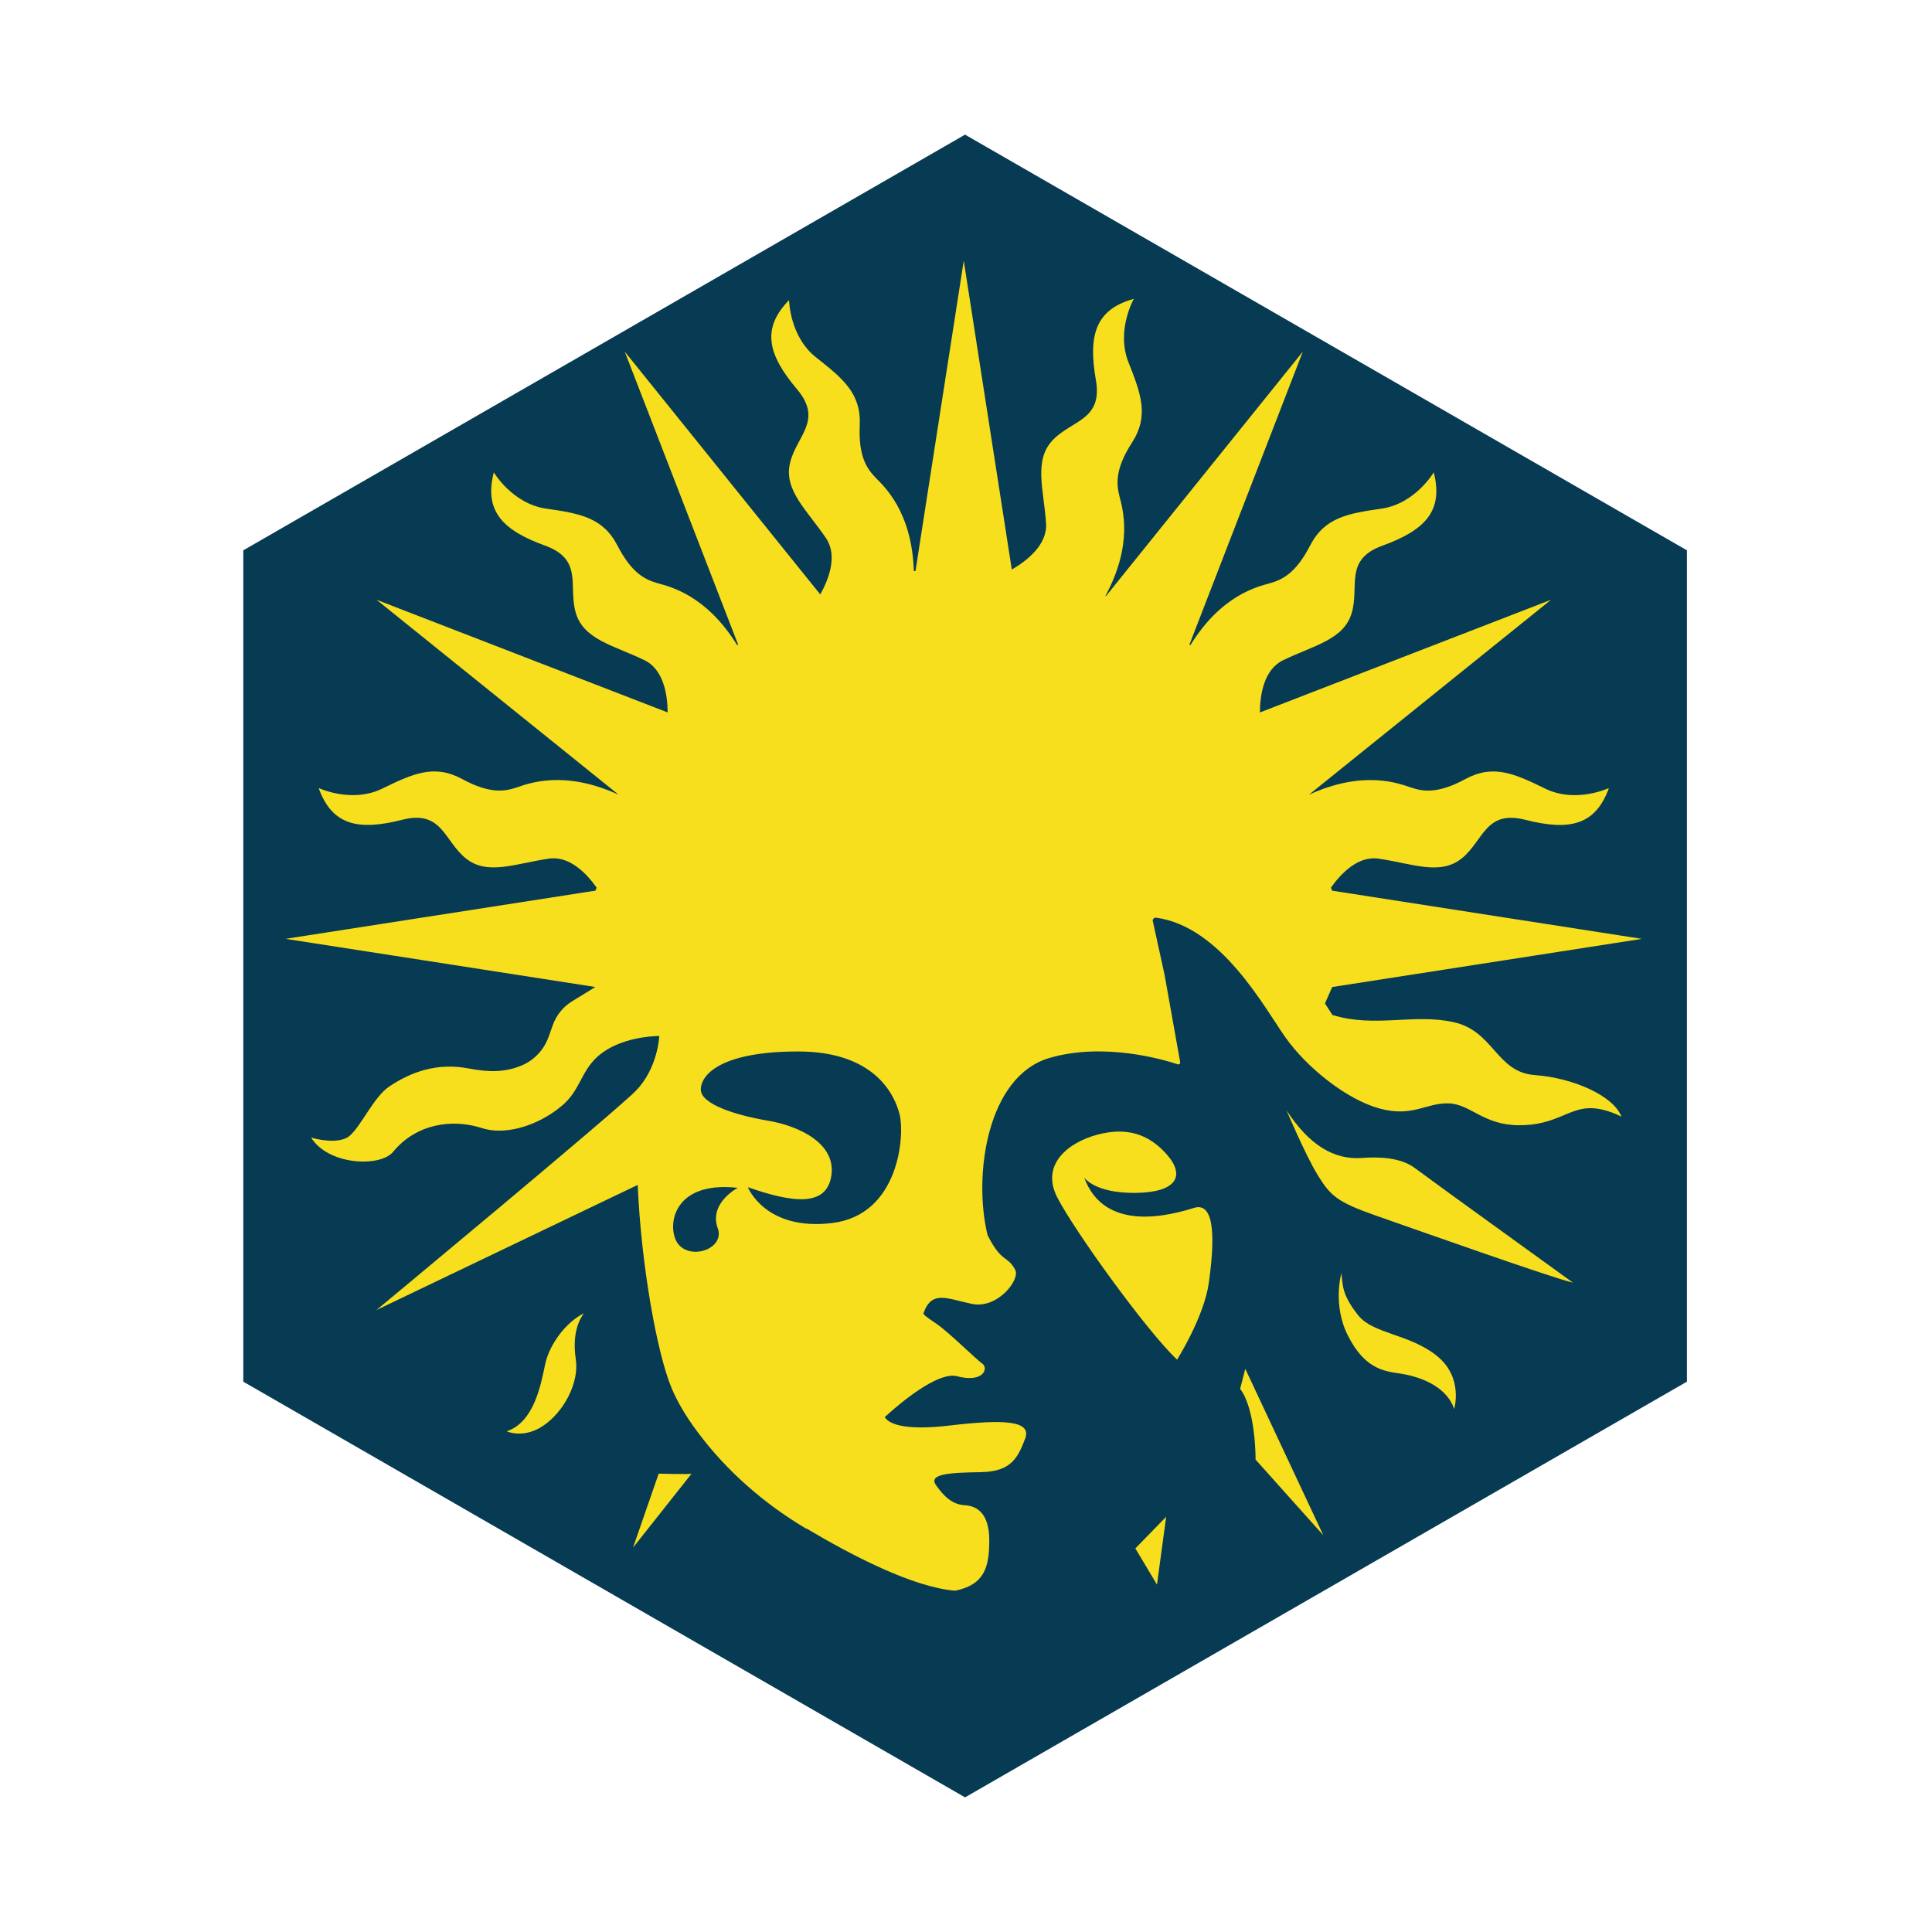
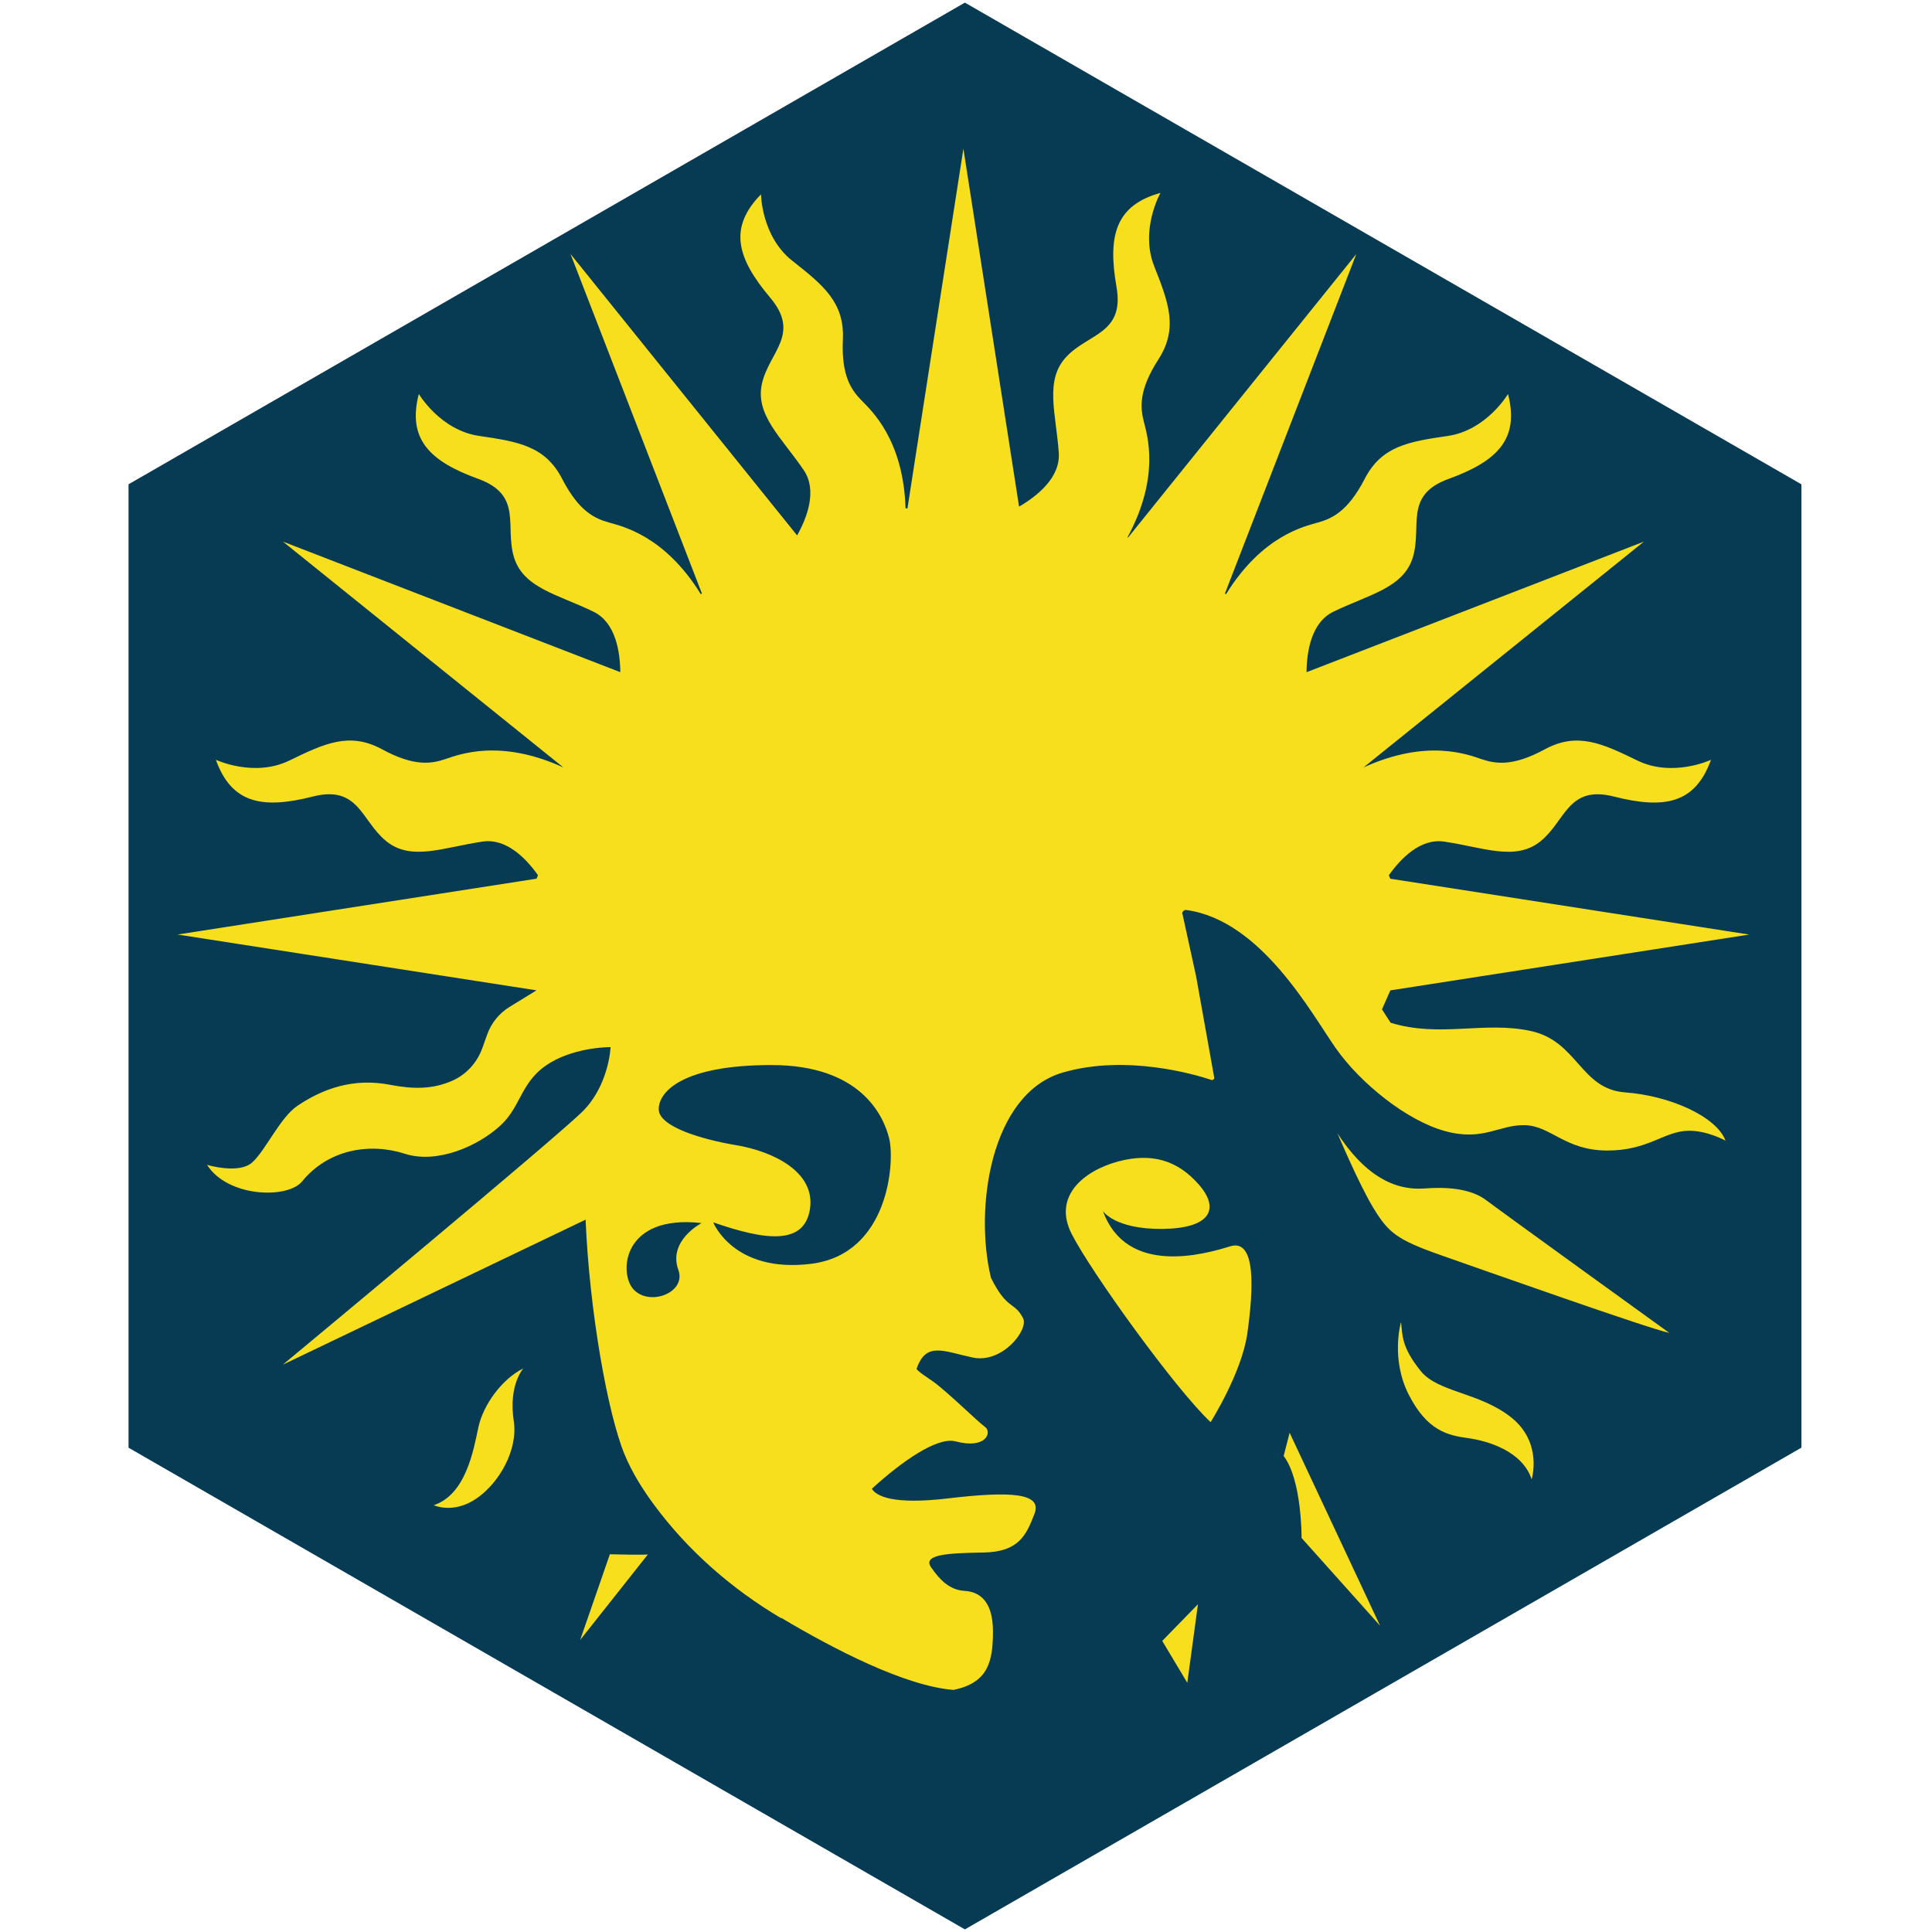
- <svg xmlns="http://www.w3.org/2000/svg" viewBox="0 0 1080 1080">
+ <svg xmlns="http://www.w3.org/2000/svg" viewBox="74 74 932 932">
  <path fill="#fff" d="M0 0h1080v1080H0z" />
  <path fill="#073A53" d="M943 772.369V307.631L539.466 75.262 136 307.631v464.738l403.466 232.371 403.5-232.371H943Z" />
  <path fill="#F7DF1E" d="m386.599 823.784-32.73 41.344 14.332-41.344s18.381.483 18.381 0h.035-.018Zm-60.327-89.578c-10.095 5.082-19.174 17.399-21.516 28.389-2.343 10.991-6.012 32.386-21.516 37.503 0 0 9.354 4.462 20.568-3.187 11.215-7.631 20.086-23.721 18.054-37.192-2.791-18.347 5.064-25.806 4.41-25.479v-.034Zm279.777-76.004s5.599 8.837 28.665 8.631c23.049-.241 27.976-9.492 17.658-21.344-10.354-11.852-22.826-15.487-38.967-11.197-16.159 4.323-31.869 16.589-22.377 35.09 9.491 18.502 49.974 74.729 66.977 90.664 0 0 15.107-23.911 17.726-42.929 2.98-21.206 4.238-45.771-8.269-41.895-12.472 3.842-49.974 14.522-61.413-17.037v.034-.017Zm113.058-37.692s10.509 24.996 17.606 36.538c7.097 11.576 11.197 14.987 31.818 22.257 20.62 7.252 100.913 35.659 110.749 37.692 0 0-80.568-58.14-88.32-64.014-7.77-5.909-19.949-6.426-29.751-5.668-15.331 1.12-29.302-7.028-42.136-26.77h.034v-.035Zm30.715 91.336s-5.099 17.554 3.756 34.935c8.889 17.382 18.725 19.622 28.527 20.965 9.802 1.344 26.236 6.305 30.767 19.863 0 0 5.478-17.589-9.802-29.803-15.28-12.179-35.349-12.075-43.704-22.411-9.699-12.007-8.682-17.709-9.526-23.584v.035h-.018Zm-53.678 53.368 43.601 93.024-37.864-42.309s.207-27.993-8.648-39.552l2.877-11.163h.034Zm-44.255 82.688-5.133 37.898-12.093-20.224 17.226-17.674Z" />
  <path fill="#F7DF1E" d="M857.954 600.958c-21.55-1.533-22.877-24.634-45.392-29.578-22.515-4.944-44.066 3.342-67.735-4.014l-4.152-6.443 4.031-9.164 173.128-26.925-173.162-26.943c-.31-.723-.396-.93-.689-1.671 5.667-7.993 15.176-17.915 26.684-16.227 18.846 2.756 34.384 9.612 46.494-.172 12.111-9.785 13.162-27.236 35.453-21.551 24.324 6.184 39.173 3.377 46.77-17.743 0 0-18.398 8.682-35.487.361-17.089-8.32-29.044-13.901-44.737-5.391-15.694 8.509-23.928 6.89-30.457 4.72-6.477-2.154-26.167-10.061-56.968 4.013l135.28-108.941-162.74 62.981c.087-9.837 2.223-23.98 12.955-29.182 17.14-8.321 33.833-11.387 38.346-26.288 4.514-14.901-4.427-29.905 17.193-37.761 23.6-8.561 34.298-19.242 28.699-40.982 0 0-10.319 17.52-29.13 20.259-18.812 2.739-31.835 4.84-40.018 20.706-8.182 15.866-15.917 19.156-22.515 21.034-6.511 1.843-26.908 6.322-44.358 34.574l-.552-.276 63.394-163.808L618.16 333.325c-.138-.103-.086-.068-.224-.172 15.797-29.216 9.509-49.13 7.855-55.711-1.671-6.666-2.67-15.004 6.994-30.008 9.664-15.005 4.996-27.339-1.998-45.014-6.994-17.674 3.032-35.366 3.032-35.366-21.637 5.978-25.547 20.586-21.224 45.306 3.98 22.67-13.488 22.395-24.169 33.73-10.663 11.335-4.995 27.339-3.669 46.34.844 12.041-10.629 21.016-19.156 25.96l-26.856-172.662-26.994 173.541c-.569-.035-.345-.018-.913-.069-1.051-33.127-16.486-47.167-21.206-52.007-4.789-4.927-9.854-11.628-9.027-29.458s-9.423-26.15-24.358-37.899c-14.936-11.748-15.143-32.093-15.143-32.093-15.693 16.055-11.748 30.646 4.428 49.837 14.832 17.588-.414 26.15-3.928 41.309-3.531 15.16 9.423 26.15 20.121 41.913 6.632 9.767 1.602 22.911-3.187 31.49l-109.32-135.763 63.394 163.808-.552.275c-17.45-28.251-37.846-32.713-44.358-34.573-6.615-1.878-14.333-5.168-22.515-21.034-8.183-15.866-21.206-17.967-40.018-20.706-18.811-2.739-29.13-20.259-29.13-20.259-5.599 21.74 5.099 32.421 28.7 40.982 21.619 7.855 12.678 22.86 17.192 37.761 4.513 14.901 21.206 17.967 38.346 26.288 10.732 5.202 12.868 19.345 12.955 29.182l-162.74-62.981 135.28 108.941c-30.801-14.074-50.491-6.167-56.968-4.014-6.529 2.171-14.763 3.79-30.457-4.72-15.693-8.51-27.631-2.928-44.737 5.392-17.089 8.321-35.487-.362-35.487-.362 7.597 21.12 22.446 23.928 46.77 17.744 22.291-5.668 23.342 11.766 35.453 21.55 12.11 9.785 27.631 2.929 46.494.173 11.508-1.689 21.017 8.234 26.684 16.227-.31.724-.396.93-.689 1.671l-173.162 26.943 173.128 26.925-13.024 8.01a25.716 25.716 0 0 0-10.732 13.23l-2.343 6.563c-2.515 7.046-7.752 12.834-14.59 15.832-9.458 4.134-18.795 4.082-29.837 1.946-18.019-3.514-32.782 2.016-44.806 10.13-8.424 5.684-15.401 21.636-21.861 27.355-6.46 5.72-21.723 1.12-21.723 1.12 9.957 15.676 38.829 16.555 45.857 7.976 12.714-15.538 32.679-18.742 49.544-13.333 15.47 4.978 35.125-3.48 46.133-13.627 10.439-9.578 9.595-21.774 24.272-30.422 12.817-7.562 28.872-7.39 28.872-7.39-.551 7.425-3.566 20.758-13.023 30.526-11.352 11.714-145.117 122.67-145.117 122.67l146.064-69.957c1.913 44.841 10.784 94.006 18.898 113.472 3.497 8.355 8.303 16.176 14.143 24.083 16.417 22.222 37.468 40.551 61.206 54.66l.172-.104c25.22 15.022 59.673 32.886 83.033 34.729 16.52-3.376 19.07-13.282 19.07-28.183s-6.702-19.19-13.696-19.586c-7.011-.414-11.696-4.979-16.106-11.284-4.428-6.305 8.062-6.942 25.254-7.218 17.209-.31 20.672-8.579 24.582-18.673 3.876-10.078-11.387-11.043-42.153-7.391-26.013 3.067-34.212-1.154-36.314-4.702 14.487-13.196 31.49-25.151 40.362-22.86 14.901 3.945 17.778-4.496 14.143-7.046-3.239-2.257-18.639-17.45-25.323-22.084-.707-.517-7.856-5.117-7.58-5.926 4.617-13.196 12.851-8.39 27.098-5.375 14.246 2.997 27.131-13.454 24.237-19.018-4.289-8.252-7.579-3.618-15.469-19.449-8.131-33.454-.241-88.872 34.643-99.019 30.491-8.889 63.79.913 71.645 3.549.775.276 1.533-.413 1.395-1.189l-8.699-48.665-6.701-30.663c.207-.913 1.051-1.568 1.998-1.43 36.073 4.944 60.242 49.819 72.076 66.684 11.835 16.865 34.247 34.936 52.731 39.966 18.501 5.082 26.012-3.204 38.519-2.86 12.506.345 19.311 12.128 39.466 12.231 20.121.104 27.511-9.371 39.466-9.543 8.975-.138 17.812 4.772 17.812 4.772-4.358-11.663-26.925-21.74-48.493-23.274l.052-.017Zm-456.712 85.685c4.014 11.025-14.264 17.899-21.878 9.079-6.821-7.959-5.013-35.987 33.041-31.714h.034s-16.365 8.458-11.197 22.635Zm64.049-2.98c-37.485 4.634-47.218-19.966-47.218-19.966v-.034c24.961 8.699 44.117 11.301 46.684-6.667 2.566-17.967-18.295-27.648-35.504-30.542-16.521-2.757-37.486-8.889-37.486-17.382 0-8.493 11.594-21.292 54.402-21.292s54.074 24.22 56.796 35.521c2.739 11.335-.206 55.728-37.692 60.362h.018Z" />
</svg>
